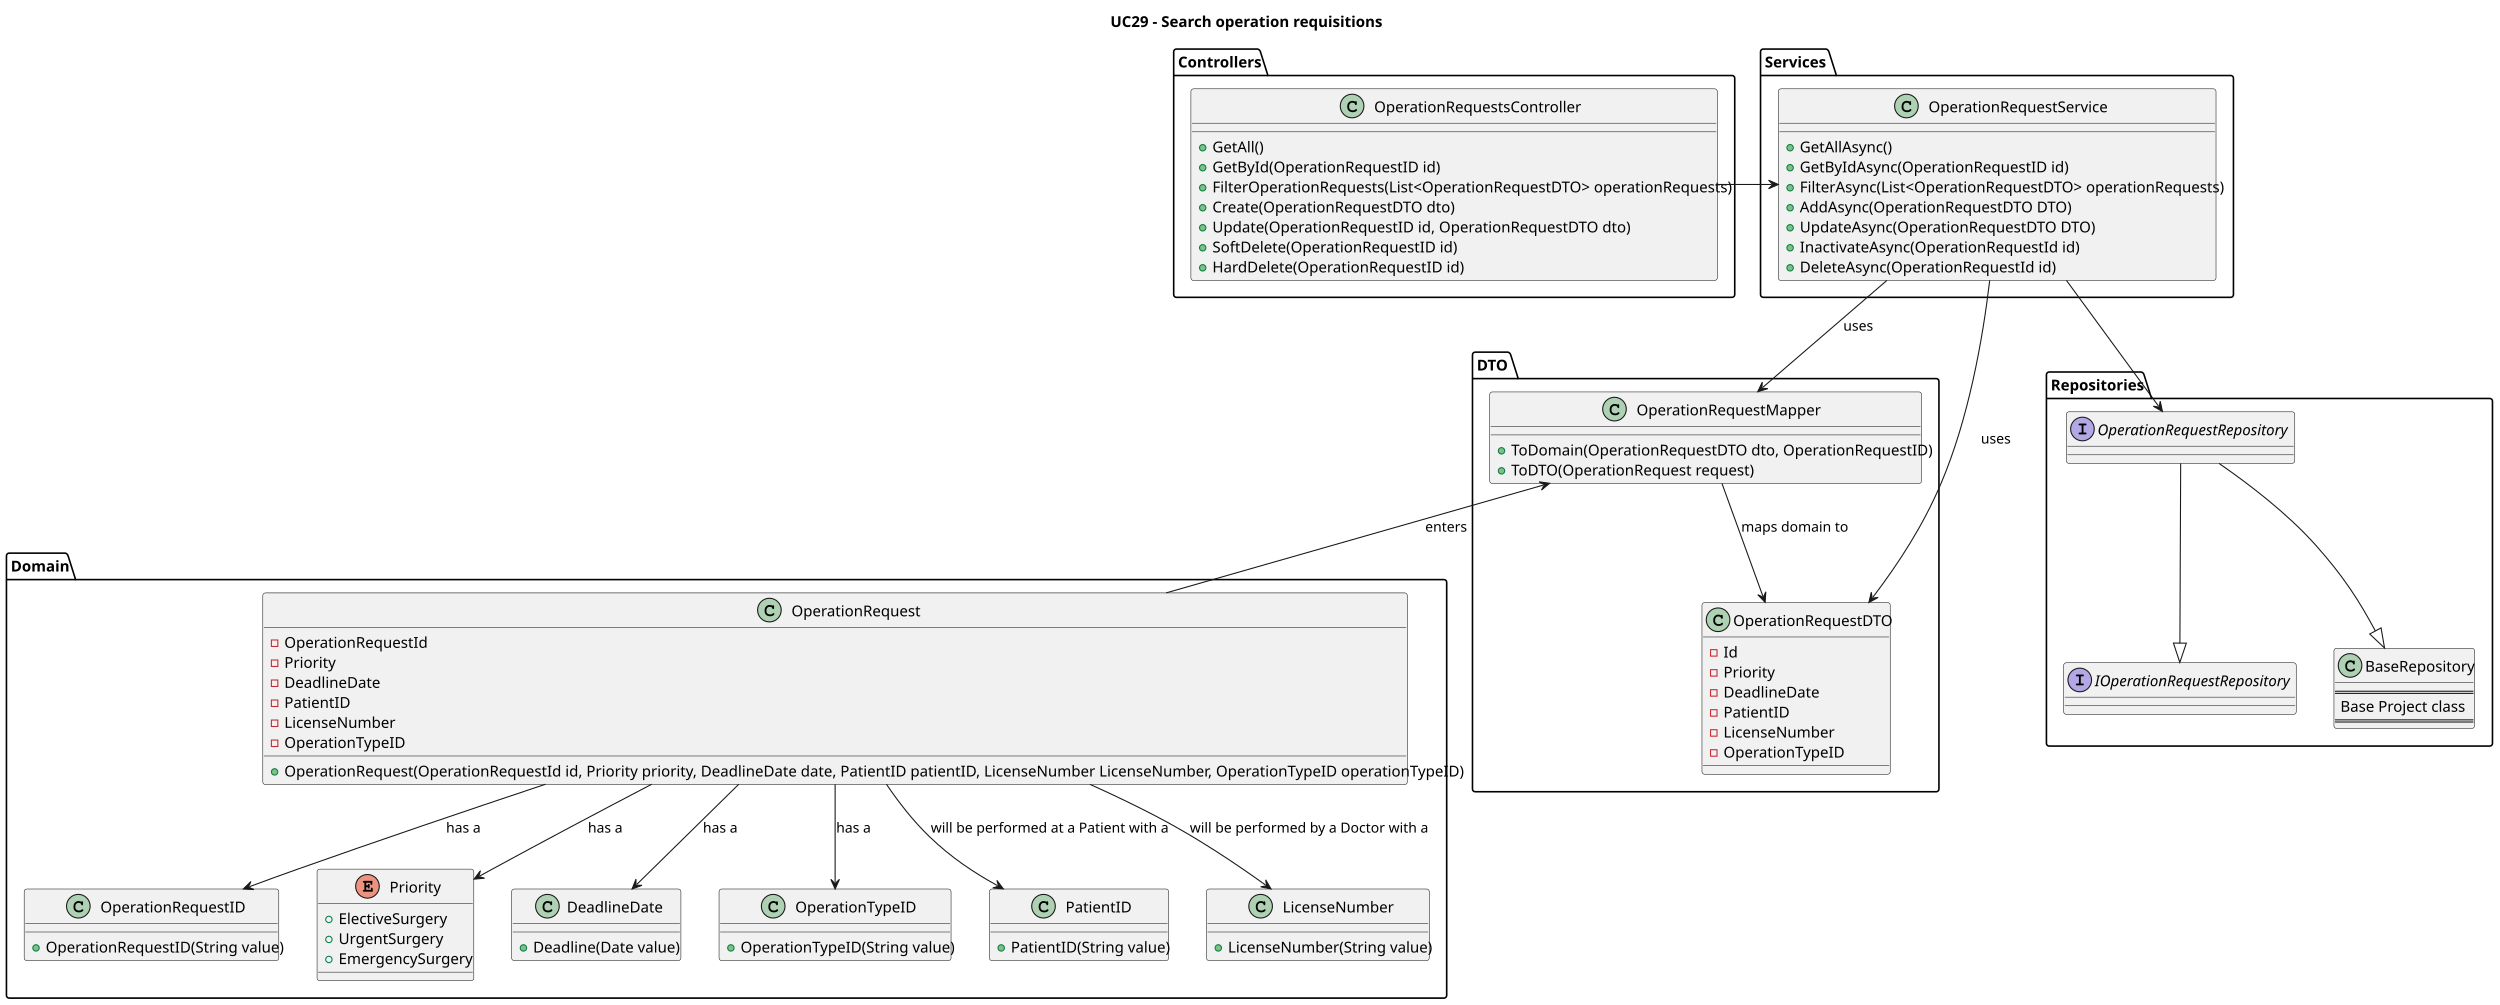
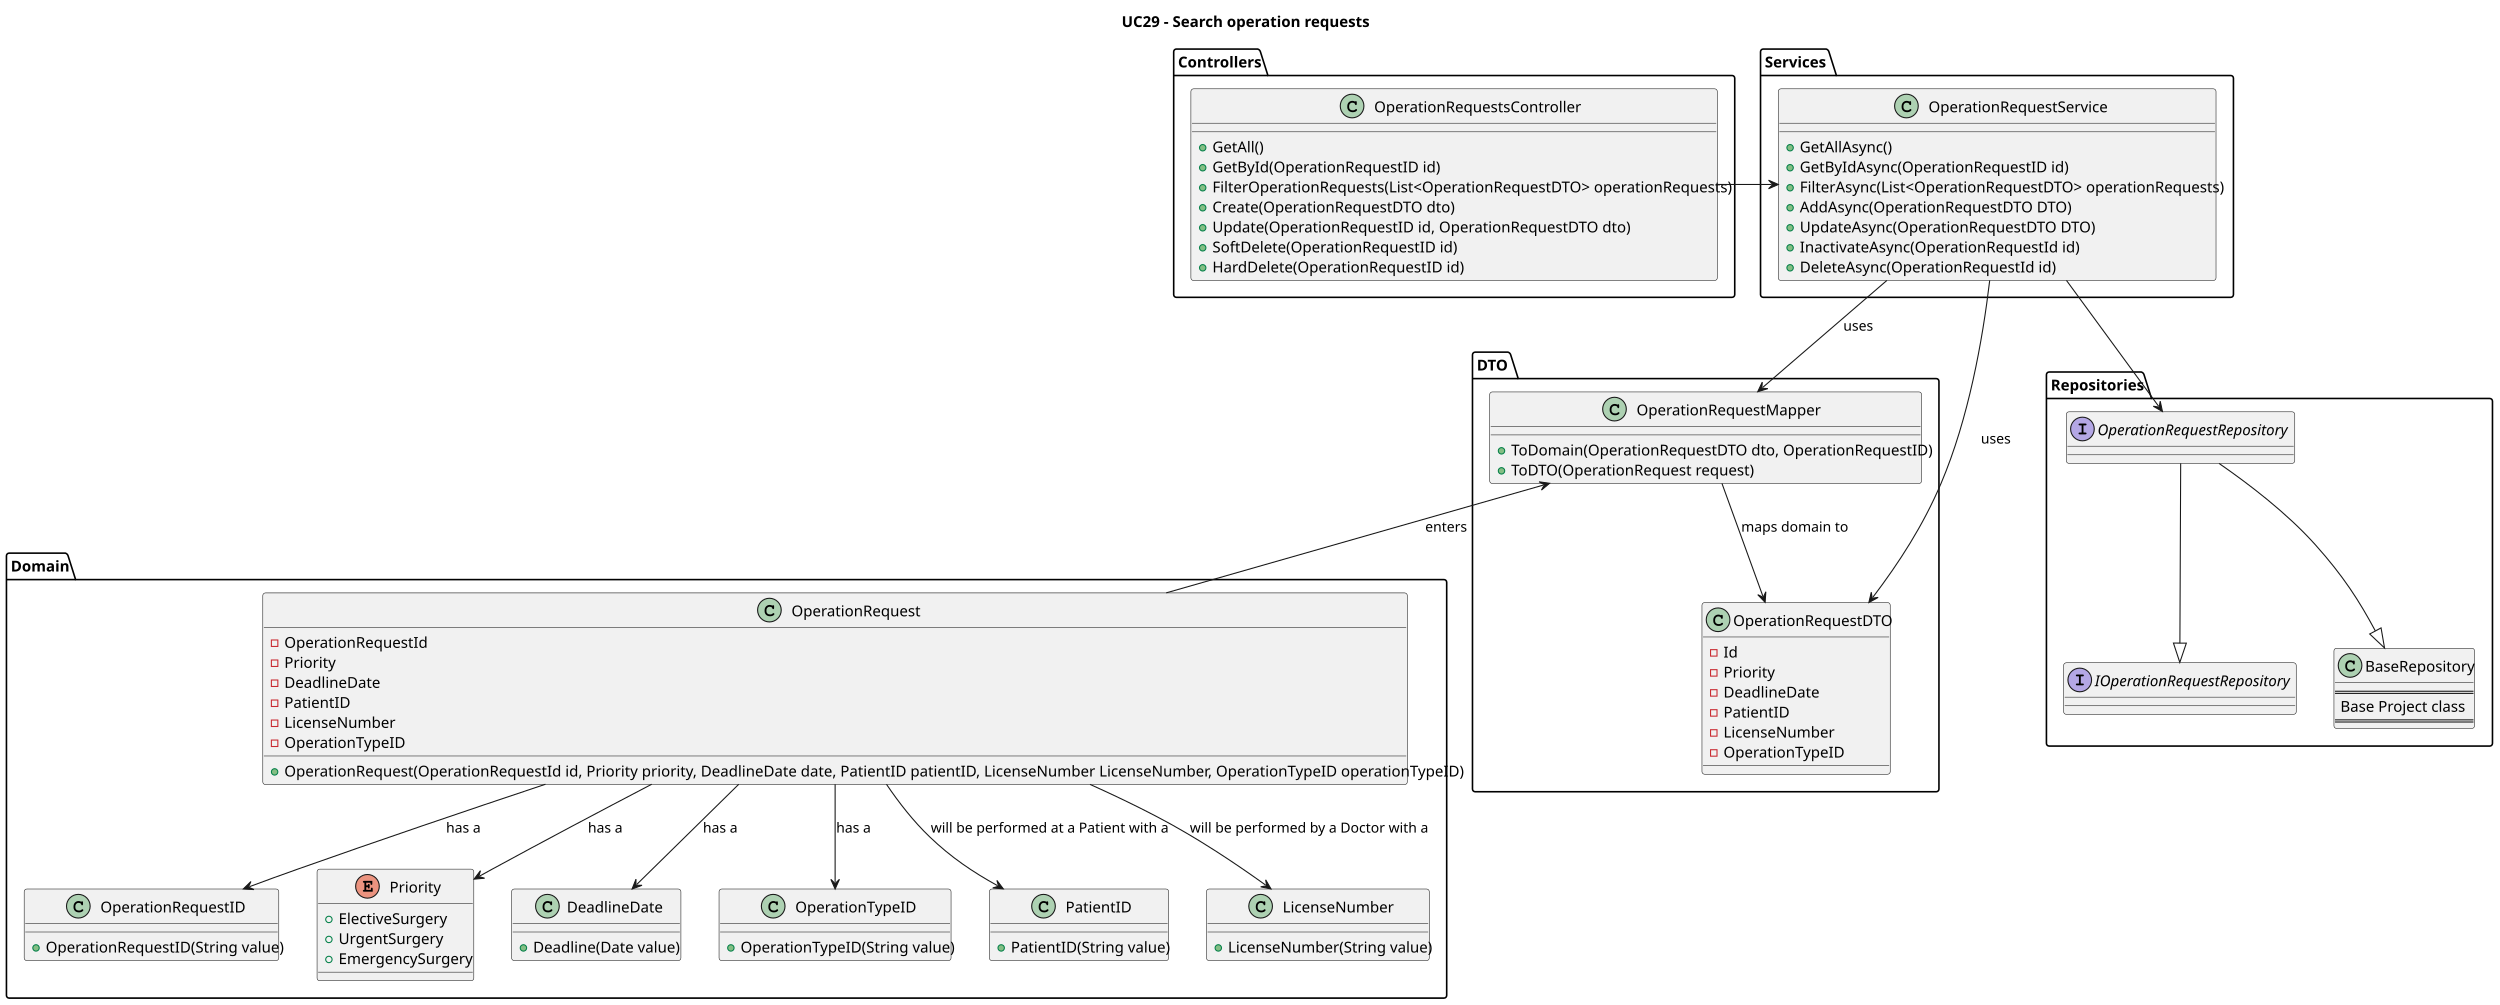
<svg xmlns="http://www.w3.org/2000/svg" contentStyleType="text/css" height="935px" preserveAspectRatio="none" style="width:2326px;height:935px;background:#FFFFFF;" version="1.1" viewBox="0 0 2326 935" width="2326px" zoomAndPan="magnify">
  <defs />
  <g>
-     <text fill="#000000" font-family="sans-serif" font-size="14" font-weight="bold" lengthAdjust="spacing" textLength="245.834" x="1033.083" y="25.107">UC29 - Search operation requisitions</text>
+     <text fill="#000000" font-family="sans-serif" font-size="14" font-weight="bold" lengthAdjust="spacing" textLength="224.848" x="1043.576" y="25.107">UC29 - Search operation requests</text>
    <g id="cluster_Domain">
      <path d="M8.5,514.635 L60.838,514.635 A3.75,3.75 0 0 1 63.338,517.135 L70.338,539.256 L1343.5,539.256 A2.5,2.5 0 0 1 1346,541.756 L1346,926.135 A2.5,2.5 0 0 1 1343.5,928.635 L8.5,928.635 A2.5,2.5 0 0 1 6,926.135 L6,517.135 A2.5,2.5 0 0 1 8.5,514.635 " fill="none" style="stroke:#000000;stroke-width:1.5;" />
      <line style="stroke:#000000;stroke-width:1.5;" x1="6" x2="70.338" y1="539.256" y2="539.256" />
      <text fill="#000000" font-family="sans-serif" font-size="14" font-weight="bold" lengthAdjust="spacing" textLength="51.338" x="10" y="531.742">Domain</text>
    </g>
    <g id="cluster_DTO">
      <path d="M1372.5,327.635 L1403.052,327.635 A3.75,3.75 0 0 1 1405.552,330.135 L1412.552,352.256 L1801.5,352.256 A2.5,2.5 0 0 1 1804,354.756 L1804,734.135 A2.5,2.5 0 0 1 1801.5,736.635 L1372.5,736.635 A2.5,2.5 0 0 1 1370,734.135 L1370,330.135 A2.5,2.5 0 0 1 1372.5,327.635 " fill="none" style="stroke:#000000;stroke-width:1.5;" />
      <line style="stroke:#000000;stroke-width:1.5;" x1="1370" x2="1412.552" y1="352.256" y2="352.256" />
      <text fill="#000000" font-family="sans-serif" font-size="14" font-weight="bold" lengthAdjust="spacing" textLength="29.552" x="1374" y="344.742">DTO</text>
    </g>
    <g id="cluster_Controllers">
      <path d="M1094.5,45.635 L1170.176,45.635 A3.75,3.75 0 0 1 1172.676,48.135 L1179.676,70.256 L1611.5,70.256 A2.5,2.5 0 0 1 1614,72.756 L1614,274.135 A2.5,2.5 0 0 1 1611.5,276.635 L1094.5,276.635 A2.5,2.5 0 0 1 1092,274.135 L1092,48.135 A2.5,2.5 0 0 1 1094.5,45.635 " fill="none" style="stroke:#000000;stroke-width:1.5;" />
      <line style="stroke:#000000;stroke-width:1.5;" x1="1092" x2="1179.676" y1="70.256" y2="70.256" />
      <text fill="#000000" font-family="sans-serif" font-size="14" font-weight="bold" lengthAdjust="spacing" textLength="74.676" x="1096" y="62.742">Controllers</text>
    </g>
    <g id="cluster_Services">
      <path d="M1640.5,45.635 L1699.106,45.635 A3.75,3.75 0 0 1 1701.606,48.135 L1708.606,70.256 L2075.5,70.256 A2.5,2.5 0 0 1 2078,72.756 L2078,274.135 A2.5,2.5 0 0 1 2075.5,276.635 L1640.5,276.635 A2.5,2.5 0 0 1 1638,274.135 L1638,48.135 A2.5,2.5 0 0 1 1640.5,45.635 " fill="none" style="stroke:#000000;stroke-width:1.5;" />
      <line style="stroke:#000000;stroke-width:1.5;" x1="1638" x2="1708.606" y1="70.256" y2="70.256" />
      <text fill="#000000" font-family="sans-serif" font-size="14" font-weight="bold" lengthAdjust="spacing" textLength="57.606" x="1642" y="62.742">Services</text>
    </g>
    <g id="cluster_Repositories">
      <path d="M1906.5,346.135 L1992.3,346.135 A3.75,3.75 0 0 1 1994.8,348.635 L2001.8,370.756 L2316.5,370.756 A2.5,2.5 0 0 1 2319,373.256 L2319,691.635 A2.5,2.5 0 0 1 2316.5,694.135 L1906.5,694.135 A2.5,2.5 0 0 1 1904,691.635 L1904,348.635 A2.5,2.5 0 0 1 1906.5,346.135 " fill="none" style="stroke:#000000;stroke-width:1.5;" />
      <line style="stroke:#000000;stroke-width:1.5;" x1="1904" x2="2001.8" y1="370.756" y2="370.756" />
      <text fill="#000000" font-family="sans-serif" font-size="14" font-weight="bold" lengthAdjust="spacing" textLength="84.8" x="1908" y="363.242">Repositories</text>
    </g>
    <g id="elem_OperationRequest">
      <rect codeLine="6" fill="#F1F1F1" height="178.348" id="OperationRequest" rx="2.5" ry="2.5" style="stroke:#181818;stroke-width:0.5;" width="1064.857" x="244.5" y="551.635" />
      <ellipse cx="715.865" cy="567.635" fill="#ADD1B2" rx="11" ry="11" style="stroke:#181818;stroke-width:1.0;" />
      <path d="M718.631,563.51 Q718.787,563.291 718.975,563.182 Q719.162,563.072 719.381,563.072 Q719.756,563.072 719.99,563.338 Q720.225,563.588 720.225,564.197 L720.225,565.65 Q720.225,566.26 719.99,566.525 Q719.756,566.791 719.381,566.791 Q719.037,566.791 718.834,566.588 Q718.631,566.4 718.521,565.885 Q718.475,565.525 718.287,565.338 Q717.959,564.963 717.35,564.744 Q716.74,564.525 716.115,564.525 Q715.35,564.525 714.709,564.854 Q714.084,565.182 713.584,565.932 Q713.1,566.682 713.1,567.713 L713.1,568.807 Q713.1,570.041 713.99,570.869 Q714.881,571.682 716.475,571.682 Q717.412,571.682 718.068,571.432 Q718.459,571.275 718.881,570.838 Q719.146,570.572 719.287,570.494 Q719.443,570.416 719.646,570.416 Q719.975,570.416 720.225,570.682 Q720.49,570.932 720.49,571.275 Q720.49,571.619 720.146,572.025 Q719.646,572.604 718.85,572.932 Q717.771,573.385 716.475,573.385 Q714.959,573.385 713.756,572.76 Q712.771,572.26 712.084,571.197 Q711.396,570.119 711.396,568.838 L711.396,567.682 Q711.396,566.354 712.006,565.213 Q712.631,564.057 713.725,563.447 Q714.818,562.822 716.053,562.822 Q716.787,562.822 717.428,562.994 Q718.084,563.15 718.631,563.51 Z " fill="#000000" />
      <text fill="#000000" font-family="sans-serif" font-size="14" lengthAdjust="spacing" textLength="113.627" x="736.365" y="573.432">OperationRequest</text>
      <line style="stroke:#181818;stroke-width:0.5;" x1="245.5" x2="1308.357" y1="583.635" y2="583.635" />
      <rect fill="none" height="6" style="stroke:#C82930;stroke-width:1.0;" width="6" x="252.5" y="595.445" />
      <text fill="#000000" font-family="sans-serif" font-size="14" lengthAdjust="spacing" textLength="125.303" x="264.5" y="602.742">OperationRequestId</text>
      <rect fill="none" height="6" style="stroke:#C82930;stroke-width:1.0;" width="6" x="252.5" y="614.066" />
      <text fill="#000000" font-family="sans-serif" font-size="14" lengthAdjust="spacing" textLength="43.559" x="264.5" y="621.363">Priority</text>
      <rect fill="none" height="6" style="stroke:#C82930;stroke-width:1.0;" width="6" x="252.5" y="632.688" />
      <text fill="#000000" font-family="sans-serif" font-size="14" lengthAdjust="spacing" textLength="84.834" x="264.5" y="639.984">DeadlineDate</text>
      <rect fill="none" height="6" style="stroke:#C82930;stroke-width:1.0;" width="6" x="252.5" y="651.309" />
      <text fill="#000000" font-family="sans-serif" font-size="14" lengthAdjust="spacing" textLength="57.586" x="264.5" y="658.606">PatientID</text>
      <rect fill="none" height="6" style="stroke:#C82930;stroke-width:1.0;" width="6" x="252.5" y="669.93" />
      <text fill="#000000" font-family="sans-serif" font-size="14" lengthAdjust="spacing" textLength="98.048" x="264.5" y="677.227">LicenseNumber</text>
      <rect fill="none" height="6" style="stroke:#C82930;stroke-width:1.0;" width="6" x="252.5" y="688.551" />
      <text fill="#000000" font-family="sans-serif" font-size="14" lengthAdjust="spacing" textLength="106.606" x="264.5" y="695.848">OperationTypeID</text>
      <line style="stroke:#181818;stroke-width:0.5;" x1="245.5" x2="1308.357" y1="703.361" y2="703.361" />
      <ellipse cx="255.5" cy="718.172" fill="#84BE84" rx="3" ry="3" style="stroke:#038048;stroke-width:1.0;" />
      <text fill="#000000" font-family="sans-serif" font-size="14" lengthAdjust="spacing" textLength="1038.857" x="264.5" y="722.469">OperationRequest(OperationRequestId id, Priority priority, DeadlineDate date, PatientID patientID, LicenseNumber LicenseNumber, OperationTypeID operationTypeID)</text>
    </g>
    <g id="elem_OperationRequestID">
      <rect codeLine="16" fill="#F1F1F1" height="66.621" id="OperationRequestID" rx="2.5" ry="2.5" style="stroke:#181818;stroke-width:0.5;" width="236.882" x="22.5" y="827.135" />
      <ellipse cx="72.877" cy="843.135" fill="#ADD1B2" rx="11" ry="11" style="stroke:#181818;stroke-width:1.0;" />
      <path d="M75.643,839.01 Q75.799,838.791 75.987,838.682 Q76.174,838.572 76.393,838.572 Q76.768,838.572 77.002,838.838 Q77.237,839.088 77.237,839.697 L77.237,841.15 Q77.237,841.76 77.002,842.025 Q76.768,842.291 76.393,842.291 Q76.049,842.291 75.846,842.088 Q75.643,841.9 75.534,841.385 Q75.487,841.025 75.299,840.838 Q74.971,840.463 74.362,840.244 Q73.752,840.025 73.127,840.025 Q72.362,840.025 71.721,840.354 Q71.096,840.682 70.596,841.432 Q70.112,842.182 70.112,843.213 L70.112,844.307 Q70.112,845.541 71.002,846.369 Q71.893,847.182 73.487,847.182 Q74.424,847.182 75.081,846.932 Q75.471,846.775 75.893,846.338 Q76.159,846.072 76.299,845.994 Q76.456,845.916 76.659,845.916 Q76.987,845.916 77.237,846.182 Q77.502,846.432 77.502,846.775 Q77.502,847.119 77.159,847.525 Q76.659,848.104 75.862,848.432 Q74.784,848.885 73.487,848.885 Q71.971,848.885 70.768,848.26 Q69.784,847.76 69.096,846.697 Q68.409,845.619 68.409,844.338 L68.409,843.182 Q68.409,841.854 69.018,840.713 Q69.643,839.557 70.737,838.947 Q71.831,838.322 73.065,838.322 Q73.799,838.322 74.44,838.494 Q75.096,838.65 75.643,839.01 Z " fill="#000000" />
      <text fill="#000000" font-family="sans-serif" font-size="14" lengthAdjust="spacing" textLength="127.627" x="93.377" y="848.932">OperationRequestID</text>
      <line style="stroke:#181818;stroke-width:0.5;" x1="23.5" x2="258.382" y1="859.135" y2="859.135" />
      <line style="stroke:#181818;stroke-width:0.5;" x1="23.5" x2="258.382" y1="867.135" y2="867.135" />
      <ellipse cx="33.5" cy="881.945" fill="#84BE84" rx="3" ry="3" style="stroke:#038048;stroke-width:1.0;" />
      <text fill="#000000" font-family="sans-serif" font-size="14" lengthAdjust="spacing" textLength="210.882" x="42.5" y="886.242">OperationRequestID(String value)</text>
    </g>
    <g id="elem_Priority">
      <rect codeLine="20" fill="#F1F1F1" height="103.863" id="Priority" rx="2.5" ry="2.5" style="stroke:#181818;stroke-width:0.5;" width="145.827" x="295" y="808.635" />
      <ellipse cx="341.884" cy="824.635" fill="#EB937F" rx="11" ry="11" style="stroke:#181818;stroke-width:1.0;" />
      <path d="M340.744,825.432 L340.744,827.932 L345.072,827.932 L345.072,827.01 Q345.072,826.4 345.306,826.135 Q345.556,825.869 345.931,825.869 Q346.306,825.869 346.541,826.135 Q346.775,826.4 346.775,827.01 L346.775,829.635 L338.775,829.635 Q338.15,829.635 337.884,829.4 Q337.634,829.166 337.634,828.775 Q337.634,828.4 337.9,828.166 Q338.166,827.932 338.775,827.932 L339.041,827.932 L339.041,821.275 L338.775,821.275 Q338.15,821.275 337.884,821.041 Q337.634,820.807 337.634,820.416 Q337.634,820.041 337.884,819.807 Q338.15,819.572 338.775,819.572 L346.4,819.572 L346.4,822.166 Q346.4,822.775 346.166,823.041 Q345.947,823.291 345.556,823.291 Q345.181,823.291 344.947,823.041 Q344.712,822.775 344.712,822.166 L344.712,821.275 L340.744,821.275 L340.744,823.729 L342.228,823.729 Q342.228,823.072 342.353,822.885 Q342.619,822.479 343.087,822.479 Q343.462,822.479 343.697,822.744 Q343.931,822.994 343.931,823.604 L343.931,825.572 Q343.931,826.119 343.806,826.307 Q343.541,826.697 343.087,826.697 Q342.619,826.697 342.353,826.291 Q342.228,826.104 342.228,825.432 L340.744,825.432 Z " fill="#000000" />
      <text fill="#000000" font-family="sans-serif" font-size="14" lengthAdjust="spacing" textLength="43.559" x="362.384" y="830.432">Priority</text>
      <line style="stroke:#181818;stroke-width:0.5;" x1="296" x2="439.827" y1="840.635" y2="840.635" />
      <ellipse cx="306" cy="855.445" fill="none" rx="3" ry="3" style="stroke:#038048;stroke-width:1.0;" />
      <text fill="#000000" font-family="sans-serif" font-size="14" lengthAdjust="spacing" textLength="98.041" x="315" y="859.742">ElectiveSurgery</text>
      <ellipse cx="306" cy="874.066" fill="none" rx="3" ry="3" style="stroke:#038048;stroke-width:1.0;" />
      <text fill="#000000" font-family="sans-serif" font-size="14" lengthAdjust="spacing" textLength="91.041" x="315" y="878.363">UrgentSurgery</text>
      <ellipse cx="306" cy="892.688" fill="none" rx="3" ry="3" style="stroke:#038048;stroke-width:1.0;" />
      <text fill="#000000" font-family="sans-serif" font-size="14" lengthAdjust="spacing" textLength="119.827" x="315" y="896.984">EmergencySurgery</text>
      <line style="stroke:#181818;stroke-width:0.5;" x1="296" x2="439.827" y1="904.498" y2="904.498" />
    </g>
    <g id="elem_DeadlineDate">
      <rect codeLine="26" fill="#F1F1F1" height="66.621" id="DeadlineDate" rx="2.5" ry="2.5" style="stroke:#181818;stroke-width:0.5;" width="157.517" x="476" y="827.135" />
      <ellipse cx="509.307" cy="843.135" fill="#ADD1B2" rx="11" ry="11" style="stroke:#181818;stroke-width:1.0;" />
      <path d="M512.073,839.01 Q512.229,838.791 512.417,838.682 Q512.604,838.572 512.823,838.572 Q513.198,838.572 513.432,838.838 Q513.667,839.088 513.667,839.697 L513.667,841.15 Q513.667,841.76 513.432,842.025 Q513.198,842.291 512.823,842.291 Q512.479,842.291 512.276,842.088 Q512.073,841.9 511.963,841.385 Q511.917,841.025 511.729,840.838 Q511.401,840.463 510.792,840.244 Q510.182,840.025 509.557,840.025 Q508.792,840.025 508.151,840.354 Q507.526,840.682 507.026,841.432 Q506.542,842.182 506.542,843.213 L506.542,844.307 Q506.542,845.541 507.432,846.369 Q508.323,847.182 509.917,847.182 Q510.854,847.182 511.51,846.932 Q511.901,846.775 512.323,846.338 Q512.588,846.072 512.729,845.994 Q512.885,845.916 513.088,845.916 Q513.417,845.916 513.667,846.182 Q513.932,846.432 513.932,846.775 Q513.932,847.119 513.588,847.525 Q513.088,848.104 512.292,848.432 Q511.213,848.885 509.917,848.885 Q508.401,848.885 507.198,848.26 Q506.213,847.76 505.526,846.697 Q504.838,845.619 504.838,844.338 L504.838,843.182 Q504.838,841.854 505.448,840.713 Q506.073,839.557 507.167,838.947 Q508.26,838.322 509.495,838.322 Q510.229,838.322 510.87,838.494 Q511.526,838.65 512.073,839.01 Z " fill="#000000" />
      <text fill="#000000" font-family="sans-serif" font-size="14" lengthAdjust="spacing" textLength="84.834" x="527.375" y="848.932">DeadlineDate</text>
      <line style="stroke:#181818;stroke-width:0.5;" x1="477" x2="632.517" y1="859.135" y2="859.135" />
      <line style="stroke:#181818;stroke-width:0.5;" x1="477" x2="632.517" y1="867.135" y2="867.135" />
      <ellipse cx="487" cy="881.945" fill="#84BE84" rx="3" ry="3" style="stroke:#038048;stroke-width:1.0;" />
      <text fill="#000000" font-family="sans-serif" font-size="14" lengthAdjust="spacing" textLength="131.517" x="496" y="886.242">Deadline(Date value)</text>
    </g>
    <g id="elem_OperationTypeID">
      <rect codeLine="30" fill="#F1F1F1" height="66.621" id="OperationTypeID" rx="2.5" ry="2.5" style="stroke:#181818;stroke-width:0.5;" width="215.861" x="669" y="827.135" />
      <ellipse cx="719.377" cy="843.135" fill="#ADD1B2" rx="11" ry="11" style="stroke:#181818;stroke-width:1.0;" />
      <path d="M722.143,839.01 Q722.299,838.791 722.487,838.682 Q722.674,838.572 722.893,838.572 Q723.268,838.572 723.502,838.838 Q723.737,839.088 723.737,839.697 L723.737,841.15 Q723.737,841.76 723.502,842.025 Q723.268,842.291 722.893,842.291 Q722.549,842.291 722.346,842.088 Q722.143,841.9 722.034,841.385 Q721.987,841.025 721.799,840.838 Q721.471,840.463 720.862,840.244 Q720.252,840.025 719.627,840.025 Q718.862,840.025 718.221,840.354 Q717.596,840.682 717.096,841.432 Q716.612,842.182 716.612,843.213 L716.612,844.307 Q716.612,845.541 717.502,846.369 Q718.393,847.182 719.987,847.182 Q720.924,847.182 721.581,846.932 Q721.971,846.775 722.393,846.338 Q722.659,846.072 722.799,845.994 Q722.956,845.916 723.159,845.916 Q723.487,845.916 723.737,846.182 Q724.002,846.432 724.002,846.775 Q724.002,847.119 723.659,847.525 Q723.159,848.104 722.362,848.432 Q721.284,848.885 719.987,848.885 Q718.471,848.885 717.268,848.26 Q716.284,847.76 715.596,846.697 Q714.909,845.619 714.909,844.338 L714.909,843.182 Q714.909,841.854 715.518,840.713 Q716.143,839.557 717.237,838.947 Q718.331,838.322 719.565,838.322 Q720.299,838.322 720.94,838.494 Q721.596,838.65 722.143,839.01 Z " fill="#000000" />
      <text fill="#000000" font-family="sans-serif" font-size="14" lengthAdjust="spacing" textLength="106.606" x="739.877" y="848.932">OperationTypeID</text>
      <line style="stroke:#181818;stroke-width:0.5;" x1="670" x2="883.861" y1="859.135" y2="859.135" />
      <line style="stroke:#181818;stroke-width:0.5;" x1="670" x2="883.861" y1="867.135" y2="867.135" />
      <ellipse cx="680" cy="881.945" fill="#84BE84" rx="3" ry="3" style="stroke:#038048;stroke-width:1.0;" />
      <text fill="#000000" font-family="sans-serif" font-size="14" lengthAdjust="spacing" textLength="189.861" x="689" y="886.242">OperationTypeID(String value)</text>
    </g>
    <g id="elem_PatientID">
      <rect codeLine="34" fill="#F1F1F1" height="66.621" id="PatientID" rx="2.5" ry="2.5" style="stroke:#181818;stroke-width:0.5;" width="166.841" x="920.5" y="827.135" />
      <ellipse cx="970.877" cy="843.135" fill="#ADD1B2" rx="11" ry="11" style="stroke:#181818;stroke-width:1.0;" />
      <path d="M973.643,839.01 Q973.799,838.791 973.987,838.682 Q974.174,838.572 974.393,838.572 Q974.768,838.572 975.002,838.838 Q975.237,839.088 975.237,839.697 L975.237,841.15 Q975.237,841.76 975.002,842.025 Q974.768,842.291 974.393,842.291 Q974.049,842.291 973.846,842.088 Q973.643,841.9 973.534,841.385 Q973.487,841.025 973.299,840.838 Q972.971,840.463 972.362,840.244 Q971.752,840.025 971.127,840.025 Q970.362,840.025 969.721,840.354 Q969.096,840.682 968.596,841.432 Q968.112,842.182 968.112,843.213 L968.112,844.307 Q968.112,845.541 969.002,846.369 Q969.893,847.182 971.487,847.182 Q972.424,847.182 973.081,846.932 Q973.471,846.775 973.893,846.338 Q974.159,846.072 974.299,845.994 Q974.456,845.916 974.659,845.916 Q974.987,845.916 975.237,846.182 Q975.502,846.432 975.502,846.775 Q975.502,847.119 975.159,847.525 Q974.659,848.104 973.862,848.432 Q972.784,848.885 971.487,848.885 Q969.971,848.885 968.768,848.26 Q967.784,847.76 967.096,846.697 Q966.409,845.619 966.409,844.338 L966.409,843.182 Q966.409,841.854 967.018,840.713 Q967.643,839.557 968.737,838.947 Q969.831,838.322 971.065,838.322 Q971.799,838.322 972.44,838.494 Q973.096,838.65 973.643,839.01 Z " fill="#000000" />
      <text fill="#000000" font-family="sans-serif" font-size="14" lengthAdjust="spacing" textLength="57.586" x="991.377" y="848.932">PatientID</text>
      <line style="stroke:#181818;stroke-width:0.5;" x1="921.5" x2="1086.341" y1="859.135" y2="859.135" />
      <line style="stroke:#181818;stroke-width:0.5;" x1="921.5" x2="1086.341" y1="867.135" y2="867.135" />
      <ellipse cx="931.5" cy="881.945" fill="#84BE84" rx="3" ry="3" style="stroke:#038048;stroke-width:1.0;" />
      <text fill="#000000" font-family="sans-serif" font-size="14" lengthAdjust="spacing" textLength="140.841" x="940.5" y="886.242">PatientID(String value)</text>
    </g>
    <g id="elem_LicenseNumber">
      <rect codeLine="38" fill="#F1F1F1" height="66.621" id="LicenseNumber" rx="2.5" ry="2.5" style="stroke:#181818;stroke-width:0.5;" width="207.303" x="1122.5" y="827.135" />
      <ellipse cx="1172.877" cy="843.135" fill="#ADD1B2" rx="11" ry="11" style="stroke:#181818;stroke-width:1.0;" />
      <path d="M1175.643,839.01 Q1175.799,838.791 1175.987,838.682 Q1176.174,838.572 1176.393,838.572 Q1176.768,838.572 1177.002,838.838 Q1177.237,839.088 1177.237,839.697 L1177.237,841.15 Q1177.237,841.76 1177.002,842.025 Q1176.768,842.291 1176.393,842.291 Q1176.049,842.291 1175.846,842.088 Q1175.643,841.9 1175.534,841.385 Q1175.487,841.025 1175.299,840.838 Q1174.971,840.463 1174.362,840.244 Q1173.752,840.025 1173.127,840.025 Q1172.362,840.025 1171.721,840.354 Q1171.096,840.682 1170.596,841.432 Q1170.112,842.182 1170.112,843.213 L1170.112,844.307 Q1170.112,845.541 1171.002,846.369 Q1171.893,847.182 1173.487,847.182 Q1174.424,847.182 1175.081,846.932 Q1175.471,846.775 1175.893,846.338 Q1176.159,846.072 1176.299,845.994 Q1176.456,845.916 1176.659,845.916 Q1176.987,845.916 1177.237,846.182 Q1177.502,846.432 1177.502,846.775 Q1177.502,847.119 1177.159,847.525 Q1176.659,848.104 1175.862,848.432 Q1174.784,848.885 1173.487,848.885 Q1171.971,848.885 1170.768,848.26 Q1169.784,847.76 1169.096,846.697 Q1168.409,845.619 1168.409,844.338 L1168.409,843.182 Q1168.409,841.854 1169.018,840.713 Q1169.643,839.557 1170.737,838.947 Q1171.831,838.322 1173.065,838.322 Q1173.799,838.322 1174.44,838.494 Q1175.096,838.65 1175.643,839.01 Z " fill="#000000" />
      <text fill="#000000" font-family="sans-serif" font-size="14" lengthAdjust="spacing" textLength="98.048" x="1193.377" y="848.932">LicenseNumber</text>
      <line style="stroke:#181818;stroke-width:0.5;" x1="1123.5" x2="1328.803" y1="859.135" y2="859.135" />
      <line style="stroke:#181818;stroke-width:0.5;" x1="1123.5" x2="1328.803" y1="867.135" y2="867.135" />
      <ellipse cx="1133.5" cy="881.945" fill="#84BE84" rx="3" ry="3" style="stroke:#038048;stroke-width:1.0;" />
      <text fill="#000000" font-family="sans-serif" font-size="14" lengthAdjust="spacing" textLength="181.303" x="1142.5" y="886.242">LicenseNumber(String value)</text>
    </g>
    <g id="elem_OperationRequestDTO">
      <rect codeLine="46" fill="#F1F1F1" height="159.727" id="OperationRequestDTO" rx="2.5" ry="2.5" style="stroke:#181818;stroke-width:0.5;" width="175.179" x="1583.5" y="560.635" />
      <ellipse cx="1598.5" cy="576.635" fill="#ADD1B2" rx="11" ry="11" style="stroke:#181818;stroke-width:1.0;" />
      <path d="M1601.266,572.51 Q1601.422,572.291 1601.609,572.182 Q1601.797,572.072 1602.016,572.072 Q1602.391,572.072 1602.625,572.338 Q1602.859,572.588 1602.859,573.197 L1602.859,574.65 Q1602.859,575.26 1602.625,575.525 Q1602.391,575.791 1602.016,575.791 Q1601.672,575.791 1601.469,575.588 Q1601.266,575.4 1601.156,574.885 Q1601.109,574.525 1600.922,574.338 Q1600.594,573.963 1599.984,573.744 Q1599.375,573.525 1598.75,573.525 Q1597.984,573.525 1597.344,573.854 Q1596.719,574.182 1596.219,574.932 Q1595.734,575.682 1595.734,576.713 L1595.734,577.807 Q1595.734,579.041 1596.625,579.869 Q1597.516,580.682 1599.109,580.682 Q1600.047,580.682 1600.703,580.432 Q1601.094,580.275 1601.516,579.838 Q1601.781,579.572 1601.922,579.494 Q1602.078,579.416 1602.281,579.416 Q1602.609,579.416 1602.859,579.682 Q1603.125,579.932 1603.125,580.275 Q1603.125,580.619 1602.781,581.025 Q1602.281,581.604 1601.484,581.932 Q1600.406,582.385 1599.109,582.385 Q1597.594,582.385 1596.391,581.76 Q1595.406,581.26 1594.719,580.197 Q1594.031,579.119 1594.031,577.838 L1594.031,576.682 Q1594.031,575.354 1594.641,574.213 Q1595.266,573.057 1596.359,572.447 Q1597.453,571.822 1598.688,571.822 Q1599.422,571.822 1600.062,571.994 Q1600.719,572.15 1601.266,572.51 Z " fill="#000000" />
      <text fill="#000000" font-family="sans-serif" font-size="14" lengthAdjust="spacing" textLength="143.179" x="1612.5" y="582.432">OperationRequestDTO</text>
      <line style="stroke:#181818;stroke-width:0.5;" x1="1584.5" x2="1757.679" y1="592.635" y2="592.635" />
      <rect fill="none" height="6" style="stroke:#C82930;stroke-width:1.0;" width="6" x="1591.5" y="604.445" />
      <text fill="#000000" font-family="sans-serif" font-size="14" lengthAdjust="spacing" textLength="11.676" x="1603.5" y="611.742">Id</text>
      <rect fill="none" height="6" style="stroke:#C82930;stroke-width:1.0;" width="6" x="1591.5" y="623.066" />
      <text fill="#000000" font-family="sans-serif" font-size="14" lengthAdjust="spacing" textLength="43.559" x="1603.5" y="630.363">Priority</text>
      <rect fill="none" height="6" style="stroke:#C82930;stroke-width:1.0;" width="6" x="1591.5" y="641.688" />
      <text fill="#000000" font-family="sans-serif" font-size="14" lengthAdjust="spacing" textLength="84.834" x="1603.5" y="648.984">DeadlineDate</text>
      <rect fill="none" height="6" style="stroke:#C82930;stroke-width:1.0;" width="6" x="1591.5" y="660.309" />
      <text fill="#000000" font-family="sans-serif" font-size="14" lengthAdjust="spacing" textLength="57.586" x="1603.5" y="667.606">PatientID</text>
      <rect fill="none" height="6" style="stroke:#C82930;stroke-width:1.0;" width="6" x="1591.5" y="678.93" />
      <text fill="#000000" font-family="sans-serif" font-size="14" lengthAdjust="spacing" textLength="98.048" x="1603.5" y="686.227">LicenseNumber</text>
      <rect fill="none" height="6" style="stroke:#C82930;stroke-width:1.0;" width="6" x="1591.5" y="697.551" />
      <text fill="#000000" font-family="sans-serif" font-size="14" lengthAdjust="spacing" textLength="106.606" x="1603.5" y="704.848">OperationTypeID</text>
      <line style="stroke:#181818;stroke-width:0.5;" x1="1584.5" x2="1757.679" y1="712.361" y2="712.361" />
    </g>
    <g id="elem_OperationRequestMapper">
      <rect codeLine="55" fill="#F1F1F1" height="85.242" id="OperationRequestMapper" rx="2.5" ry="2.5" style="stroke:#181818;stroke-width:0.5;" width="401.84" x="1386" y="364.635" />
      <ellipse cx="1502.122" cy="380.635" fill="#ADD1B2" rx="11" ry="11" style="stroke:#181818;stroke-width:1.0;" />
      <path d="M1504.888,376.51 Q1505.044,376.291 1505.231,376.182 Q1505.419,376.072 1505.638,376.072 Q1506.013,376.072 1506.247,376.338 Q1506.481,376.588 1506.481,377.197 L1506.481,378.65 Q1506.481,379.26 1506.247,379.525 Q1506.013,379.791 1505.638,379.791 Q1505.294,379.791 1505.091,379.588 Q1504.888,379.4 1504.778,378.885 Q1504.731,378.525 1504.544,378.338 Q1504.216,377.963 1503.606,377.744 Q1502.997,377.525 1502.372,377.525 Q1501.606,377.525 1500.966,377.853 Q1500.341,378.182 1499.841,378.932 Q1499.356,379.682 1499.356,380.713 L1499.356,381.807 Q1499.356,383.041 1500.247,383.869 Q1501.138,384.682 1502.731,384.682 Q1503.669,384.682 1504.325,384.432 Q1504.716,384.275 1505.138,383.838 Q1505.403,383.572 1505.544,383.494 Q1505.7,383.416 1505.903,383.416 Q1506.231,383.416 1506.481,383.682 Q1506.747,383.932 1506.747,384.275 Q1506.747,384.619 1506.403,385.025 Q1505.903,385.603 1505.106,385.932 Q1504.028,386.385 1502.731,386.385 Q1501.216,386.385 1500.013,385.76 Q1499.028,385.26 1498.341,384.197 Q1497.653,383.119 1497.653,381.838 L1497.653,380.682 Q1497.653,379.353 1498.263,378.213 Q1498.888,377.057 1499.981,376.447 Q1501.075,375.822 1502.31,375.822 Q1503.044,375.822 1503.685,375.994 Q1504.341,376.15 1504.888,376.51 Z " fill="#000000" />
      <text fill="#000000" font-family="sans-serif" font-size="14" lengthAdjust="spacing" textLength="161.096" x="1522.622" y="386.432">OperationRequestMapper</text>
      <line style="stroke:#181818;stroke-width:0.5;" x1="1387" x2="1786.84" y1="396.635" y2="396.635" />
      <line style="stroke:#181818;stroke-width:0.5;" x1="1387" x2="1786.84" y1="404.635" y2="404.635" />
      <ellipse cx="1397" cy="419.445" fill="#84BE84" rx="3" ry="3" style="stroke:#038048;stroke-width:1.0;" />
      <text fill="#000000" font-family="sans-serif" font-size="14" lengthAdjust="spacing" textLength="375.84" x="1406" y="423.742">ToDomain(OperationRequestDTO dto, OperationRequestID)</text>
      <ellipse cx="1397" cy="438.066" fill="#84BE84" rx="3" ry="3" style="stroke:#038048;stroke-width:1.0;" />
      <text fill="#000000" font-family="sans-serif" font-size="14" lengthAdjust="spacing" textLength="219.427" x="1406" y="442.363">ToDTO(OperationRequest request)</text>
    </g>
    <g id="elem_OperationRequestsController">
      <rect codeLine="63" fill="#F1F1F1" height="178.348" id="OperationRequestsController" rx="2.5" ry="2.5" style="stroke:#181818;stroke-width:0.5;" width="489.791" x="1108" y="82.635" />
      <ellipse cx="1257.987" cy="98.635" fill="#ADD1B2" rx="11" ry="11" style="stroke:#181818;stroke-width:1.0;" />
      <path d="M1260.753,94.51 Q1260.909,94.291 1261.097,94.182 Q1261.284,94.072 1261.503,94.072 Q1261.878,94.072 1262.112,94.338 Q1262.347,94.588 1262.347,95.197 L1262.347,96.65 Q1262.347,97.26 1262.112,97.525 Q1261.878,97.791 1261.503,97.791 Q1261.159,97.791 1260.956,97.588 Q1260.753,97.4 1260.644,96.885 Q1260.597,96.525 1260.409,96.338 Q1260.081,95.963 1259.472,95.744 Q1258.862,95.525 1258.237,95.525 Q1257.472,95.525 1256.831,95.853 Q1256.206,96.182 1255.706,96.932 Q1255.222,97.682 1255.222,98.713 L1255.222,99.807 Q1255.222,101.041 1256.112,101.869 Q1257.003,102.682 1258.597,102.682 Q1259.534,102.682 1260.19,102.432 Q1260.581,102.275 1261.003,101.838 Q1261.269,101.572 1261.409,101.494 Q1261.565,101.416 1261.769,101.416 Q1262.097,101.416 1262.347,101.682 Q1262.612,101.932 1262.612,102.275 Q1262.612,102.619 1262.269,103.025 Q1261.769,103.603 1260.972,103.932 Q1259.894,104.385 1258.597,104.385 Q1257.081,104.385 1255.878,103.76 Q1254.894,103.26 1254.206,102.197 Q1253.519,101.119 1253.519,99.838 L1253.519,98.682 Q1253.519,97.353 1254.128,96.213 Q1254.753,95.057 1255.847,94.447 Q1256.94,93.822 1258.175,93.822 Q1258.909,93.822 1259.55,93.994 Q1260.206,94.15 1260.753,94.51 Z " fill="#000000" />
      <text fill="#000000" font-family="sans-serif" font-size="14" lengthAdjust="spacing" textLength="181.316" x="1278.487" y="104.432">OperationRequestsController</text>
      <line style="stroke:#181818;stroke-width:0.5;" x1="1109" x2="1596.791" y1="114.635" y2="114.635" />
      <line style="stroke:#181818;stroke-width:0.5;" x1="1109" x2="1596.791" y1="122.635" y2="122.635" />
      <ellipse cx="1119" cy="137.445" fill="#84BE84" rx="3" ry="3" style="stroke:#038048;stroke-width:1.0;" />
      <text fill="#000000" font-family="sans-serif" font-size="14" lengthAdjust="spacing" textLength="47.448" x="1128" y="141.742">GetAll()</text>
      <ellipse cx="1119" cy="156.066" fill="#84BE84" rx="3" ry="3" style="stroke:#038048;stroke-width:1.0;" />
      <text fill="#000000" font-family="sans-serif" font-size="14" lengthAdjust="spacing" textLength="202.316" x="1128" y="160.363">GetById(OperationRequestID id)</text>
      <ellipse cx="1119" cy="174.688" fill="#84BE84" rx="3" ry="3" style="stroke:#038048;stroke-width:1.0;" />
      <text fill="#000000" font-family="sans-serif" font-size="14" lengthAdjust="spacing" textLength="463.791" x="1128" y="178.984">FilterOperationRequests(List&lt;OperationRequestDTO&gt; operationRequests)</text>
      <ellipse cx="1119" cy="193.309" fill="#84BE84" rx="3" ry="3" style="stroke:#038048;stroke-width:1.0;" />
      <text fill="#000000" font-family="sans-serif" font-size="14" lengthAdjust="spacing" textLength="217.875" x="1128" y="197.606">Create(OperationRequestDTO dto)</text>
      <ellipse cx="1119" cy="211.93" fill="#84BE84" rx="3" ry="3" style="stroke:#038048;stroke-width:1.0;" />
      <text fill="#000000" font-family="sans-serif" font-size="14" lengthAdjust="spacing" textLength="371.191" x="1128" y="216.227">Update(OperationRequestID id, OperationRequestDTO dto)</text>
      <ellipse cx="1119" cy="230.551" fill="#84BE84" rx="3" ry="3" style="stroke:#038048;stroke-width:1.0;" />
      <text fill="#000000" font-family="sans-serif" font-size="14" lengthAdjust="spacing" textLength="217.109" x="1128" y="234.848">SoftDelete(OperationRequestID id)</text>
      <ellipse cx="1119" cy="249.172" fill="#84BE84" rx="3" ry="3" style="stroke:#038048;stroke-width:1.0;" />
      <text fill="#000000" font-family="sans-serif" font-size="14" lengthAdjust="spacing" textLength="222.551" x="1128" y="253.469">HardDelete(OperationRequestID id)</text>
    </g>
    <g id="elem_OperationRequestService">
      <rect codeLine="76" fill="#F1F1F1" height="178.348" id="OperationRequestService" rx="2.5" ry="2.5" style="stroke:#181818;stroke-width:0.5;" width="407.288" x="1654.5" y="82.635" />
      <ellipse cx="1773.739" cy="98.635" fill="#ADD1B2" rx="11" ry="11" style="stroke:#181818;stroke-width:1.0;" />
      <path d="M1776.505,94.51 Q1776.661,94.291 1776.849,94.182 Q1777.036,94.072 1777.255,94.072 Q1777.63,94.072 1777.864,94.338 Q1778.099,94.588 1778.099,95.197 L1778.099,96.65 Q1778.099,97.26 1777.864,97.525 Q1777.63,97.791 1777.255,97.791 Q1776.911,97.791 1776.708,97.588 Q1776.505,97.4 1776.396,96.885 Q1776.349,96.525 1776.161,96.338 Q1775.833,95.963 1775.224,95.744 Q1774.614,95.525 1773.989,95.525 Q1773.224,95.525 1772.583,95.853 Q1771.958,96.182 1771.458,96.932 Q1770.974,97.682 1770.974,98.713 L1770.974,99.807 Q1770.974,101.041 1771.864,101.869 Q1772.755,102.682 1774.349,102.682 Q1775.286,102.682 1775.942,102.432 Q1776.333,102.275 1776.755,101.838 Q1777.021,101.572 1777.161,101.494 Q1777.317,101.416 1777.521,101.416 Q1777.849,101.416 1778.099,101.682 Q1778.364,101.932 1778.364,102.275 Q1778.364,102.619 1778.021,103.025 Q1777.521,103.603 1776.724,103.932 Q1775.646,104.385 1774.349,104.385 Q1772.833,104.385 1771.63,103.76 Q1770.646,103.26 1769.958,102.197 Q1769.271,101.119 1769.271,99.838 L1769.271,98.682 Q1769.271,97.353 1769.88,96.213 Q1770.505,95.057 1771.599,94.447 Q1772.692,93.822 1773.927,93.822 Q1774.661,93.822 1775.302,93.994 Q1775.958,94.15 1776.505,94.51 Z " fill="#000000" />
      <text fill="#000000" font-family="sans-serif" font-size="14" lengthAdjust="spacing" textLength="160.31" x="1794.239" y="104.432">OperationRequestService</text>
      <line style="stroke:#181818;stroke-width:0.5;" x1="1655.5" x2="2060.788" y1="114.635" y2="114.635" />
      <line style="stroke:#181818;stroke-width:0.5;" x1="1655.5" x2="2060.788" y1="122.635" y2="122.635" />
      <ellipse cx="1665.5" cy="137.445" fill="#84BE84" rx="3" ry="3" style="stroke:#038048;stroke-width:1.0;" />
      <text fill="#000000" font-family="sans-serif" font-size="14" lengthAdjust="spacing" textLength="85.572" x="1674.5" y="141.742">GetAllAsync()</text>
      <ellipse cx="1665.5" cy="156.066" fill="#84BE84" rx="3" ry="3" style="stroke:#038048;stroke-width:1.0;" />
      <text fill="#000000" font-family="sans-serif" font-size="14" lengthAdjust="spacing" textLength="240.44" x="1674.5" y="160.363">GetByIdAsync(OperationRequestID id)</text>
      <ellipse cx="1665.5" cy="174.688" fill="#84BE84" rx="3" ry="3" style="stroke:#038048;stroke-width:1.0;" />
      <text fill="#000000" font-family="sans-serif" font-size="14" lengthAdjust="spacing" textLength="381.288" x="1674.5" y="178.984">FilterAsync(List&lt;OperationRequestDTO&gt; operationRequests)</text>
      <ellipse cx="1665.5" cy="193.309" fill="#84BE84" rx="3" ry="3" style="stroke:#038048;stroke-width:1.0;" />
      <text fill="#000000" font-family="sans-serif" font-size="14" lengthAdjust="spacing" textLength="248.978" x="1674.5" y="197.606">AddAsync(OperationRequestDTO DTO)</text>
      <ellipse cx="1665.5" cy="211.93" fill="#84BE84" rx="3" ry="3" style="stroke:#038048;stroke-width:1.0;" />
      <text fill="#000000" font-family="sans-serif" font-size="14" lengthAdjust="spacing" textLength="269.213" x="1674.5" y="216.227">UpdateAsync(OperationRequestDTO DTO)</text>
      <ellipse cx="1665.5" cy="230.551" fill="#84BE84" rx="3" ry="3" style="stroke:#038048;stroke-width:1.0;" />
      <text fill="#000000" font-family="sans-serif" font-size="14" lengthAdjust="spacing" textLength="247.461" x="1674.5" y="234.848">InactivateAsync(OperationRequestId id)</text>
      <ellipse cx="1665.5" cy="249.172" fill="#84BE84" rx="3" ry="3" style="stroke:#038048;stroke-width:1.0;" />
      <text fill="#000000" font-family="sans-serif" font-size="14" lengthAdjust="spacing" textLength="228.006" x="1674.5" y="253.469">DeleteAsync(OperationRequestId id)</text>
    </g>
    <g id="elem_IOperationRequestRepository">
      <rect codeLine="89" fill="#F1F1F1" height="48" id="IOperationRequestRepository" rx="2.5" ry="2.5" style="stroke:#181818;stroke-width:0.5;" width="216.434" x="1920" y="616.635" />
      <ellipse cx="1935" cy="632.635" fill="#B4A7E5" rx="11" ry="11" style="stroke:#181818;stroke-width:1.0;" />
      <path d="M1935.953,629.275 L1935.953,635.932 L1937.672,635.932 Q1938.281,635.932 1938.547,636.166 Q1938.812,636.4 1938.812,636.791 Q1938.812,637.166 1938.547,637.4 Q1938.281,637.635 1937.672,637.635 L1932.531,637.635 Q1931.922,637.635 1931.656,637.4 Q1931.391,637.166 1931.391,636.775 Q1931.391,636.4 1931.656,636.166 Q1931.922,635.932 1932.531,635.932 L1934.25,635.932 L1934.25,629.275 L1932.531,629.275 Q1931.922,629.275 1931.656,629.041 Q1931.391,628.807 1931.391,628.416 Q1931.391,628.041 1931.656,627.807 Q1931.922,627.572 1932.531,627.572 L1937.672,627.572 Q1938.281,627.572 1938.547,627.807 Q1938.812,628.041 1938.812,628.416 Q1938.812,628.807 1938.547,629.041 Q1938.281,629.275 1937.672,629.275 L1935.953,629.275 Z " fill="#000000" />
      <text fill="#000000" font-family="sans-serif" font-size="14" font-style="italic" lengthAdjust="spacing" textLength="184.434" x="1949" y="638.432">IOperationRequestRepository</text>
      <line style="stroke:#181818;stroke-width:0.5;" x1="1921" x2="2135.434" y1="648.635" y2="648.635" />
      <line style="stroke:#181818;stroke-width:0.5;" x1="1921" x2="2135.434" y1="656.635" y2="656.635" />
    </g>
    <g id="elem_OperationRequestRepository">
      <rect codeLine="92" fill="#F1F1F1" height="48" id="OperationRequestRepository" rx="2.5" ry="2.5" style="stroke:#181818;stroke-width:0.5;" width="212.544" x="1922.5" y="383.135" />
      <ellipse cx="1937.5" cy="399.135" fill="#B4A7E5" rx="11" ry="11" style="stroke:#181818;stroke-width:1.0;" />
      <path d="M1938.453,395.775 L1938.453,402.432 L1940.172,402.432 Q1940.781,402.432 1941.047,402.666 Q1941.312,402.9 1941.312,403.291 Q1941.312,403.666 1941.047,403.9 Q1940.781,404.135 1940.172,404.135 L1935.031,404.135 Q1934.422,404.135 1934.156,403.9 Q1933.891,403.666 1933.891,403.275 Q1933.891,402.9 1934.156,402.666 Q1934.422,402.432 1935.031,402.432 L1936.75,402.432 L1936.75,395.775 L1935.031,395.775 Q1934.422,395.775 1934.156,395.541 Q1933.891,395.307 1933.891,394.916 Q1933.891,394.541 1934.156,394.307 Q1934.422,394.072 1935.031,394.072 L1940.172,394.072 Q1940.781,394.072 1941.047,394.307 Q1941.312,394.541 1941.312,394.916 Q1941.312,395.307 1941.047,395.541 Q1940.781,395.775 1940.172,395.775 L1938.453,395.775 Z " fill="#000000" />
      <text fill="#000000" font-family="sans-serif" font-size="14" font-style="italic" lengthAdjust="spacing" textLength="180.544" x="1951.5" y="404.932">OperationRequestRepository</text>
      <line style="stroke:#181818;stroke-width:0.5;" x1="1923.5" x2="2134.044" y1="415.135" y2="415.135" />
      <line style="stroke:#181818;stroke-width:0.5;" x1="1923.5" x2="2134.044" y1="423.135" y2="423.135" />
    </g>
    <g id="elem_BaseRepository">
      <rect codeLine="95" fill="#F1F1F1" height="74.621" id="BaseRepository" rx="2.5" ry="2.5" style="stroke:#181818;stroke-width:0.5;" width="130.827" x="2171.5" y="603.135" />
      <ellipse cx="2186.5" cy="619.135" fill="#ADD1B2" rx="11" ry="11" style="stroke:#181818;stroke-width:1.0;" />
      <path d="M2189.266,615.01 Q2189.422,614.791 2189.609,614.682 Q2189.797,614.572 2190.016,614.572 Q2190.391,614.572 2190.625,614.838 Q2190.859,615.088 2190.859,615.697 L2190.859,617.15 Q2190.859,617.76 2190.625,618.025 Q2190.391,618.291 2190.016,618.291 Q2189.672,618.291 2189.469,618.088 Q2189.266,617.9 2189.156,617.385 Q2189.109,617.025 2188.922,616.838 Q2188.594,616.463 2187.984,616.244 Q2187.375,616.025 2186.75,616.025 Q2185.984,616.025 2185.344,616.354 Q2184.719,616.682 2184.219,617.432 Q2183.734,618.182 2183.734,619.213 L2183.734,620.307 Q2183.734,621.541 2184.625,622.369 Q2185.516,623.182 2187.109,623.182 Q2188.047,623.182 2188.703,622.932 Q2189.094,622.775 2189.516,622.338 Q2189.781,622.072 2189.922,621.994 Q2190.078,621.916 2190.281,621.916 Q2190.609,621.916 2190.859,622.182 Q2191.125,622.432 2191.125,622.775 Q2191.125,623.119 2190.781,623.525 Q2190.281,624.104 2189.484,624.432 Q2188.406,624.885 2187.109,624.885 Q2185.594,624.885 2184.391,624.26 Q2183.406,623.76 2182.719,622.697 Q2182.031,621.619 2182.031,620.338 L2182.031,619.182 Q2182.031,617.854 2182.641,616.713 Q2183.266,615.557 2184.359,614.947 Q2185.453,614.322 2186.688,614.322 Q2187.422,614.322 2188.062,614.494 Q2188.719,614.65 2189.266,615.01 Z " fill="#000000" />
      <text fill="#000000" font-family="sans-serif" font-size="14" lengthAdjust="spacing" textLength="98.827" x="2200.5" y="624.932">BaseRepository</text>
      <line style="stroke:#181818;stroke-width:0.5;" x1="2172.5" x2="2301.327" y1="635.135" y2="635.135" />
      <line style="stroke:#181818;stroke-width:1.0;" x1="2172.5" x2="2301.327" y1="643.135" y2="643.135" />
      <line style="stroke:#181818;stroke-width:1.0;" x1="2172.5" x2="2301.327" y1="645.135" y2="645.135" />
      <text fill="#000000" font-family="sans-serif" font-size="14" lengthAdjust="spacing" textLength="115.158" x="2177.5" y="662.242">Base Project class</text>
      <line style="stroke:#181818;stroke-width:1.0;" x1="2172.5" x2="2301.327" y1="669.756" y2="669.756" />
      <line style="stroke:#181818;stroke-width:1.0;" x1="2172.5" x2="2301.327" y1="671.756" y2="671.756" />
    </g>
    <g id="link_OperationRequestsController_OperationRequestService">
      <path codeLine="103" d="M1598.1,171.635 C1616.88,171.635 1629.67,171.635 1648.45,171.635 " fill="none" id="OperationRequestsController-to-OperationRequestService" style="stroke:#181818;stroke-width:1.0;" />
      <polygon fill="#181818" points="1654.45,171.635,1645.45,167.635,1649.45,171.635,1645.45,175.635,1654.45,171.635" style="stroke:#181818;stroke-width:1.0;" />
    </g>
    <g id="link_OperationRequestService_OperationRequestMapper">
      <path codeLine="104" d="M1755.55,260.915 C1714.33,296.425 1673.305,331.768 1639.955,360.508 " fill="none" id="OperationRequestService-to-OperationRequestMapper" style="stroke:#181818;stroke-width:1.0;" />
      <polygon fill="#181818" points="1635.41,364.425,1644.839,361.58,1639.198,361.161,1639.617,355.519,1635.41,364.425" style="stroke:#181818;stroke-width:1.0;" />
      <text fill="#000000" font-family="sans-serif" font-size="13" lengthAdjust="spacing" textLength="27.46" x="1715" y="307.663">uses</text>
    </g>
    <g id="link_OperationRequestService_OperationRequestDTO">
      <path codeLine="105" d="M1851.22,260.915 C1844.58,316.765 1831.54,389.515 1806,449.635 C1789.31,488.925 1767.076,523.325 1742.436,555.805 " fill="none" id="OperationRequestService-to-OperationRequestDTO" style="stroke:#181818;stroke-width:1.0;" />
      <polygon fill="#181818" points="1738.81,560.585,1747.436,555.832,1741.832,556.601,1741.063,550.997,1738.81,560.585" style="stroke:#181818;stroke-width:1.0;" />
      <text fill="#000000" font-family="sans-serif" font-size="13" lengthAdjust="spacing" textLength="27.46" x="1843" y="412.663">uses</text>
    </g>
    <g id="link_OperationRequestMapper_OperationRequestDTO">
      <path codeLine="107" d="M1602.11,449.785 C1613.26,480.515 1626.723,517.605 1640.203,554.755 " fill="none" id="OperationRequestMapper-to-OperationRequestDTO" style="stroke:#181818;stroke-width:1.0;" />
      <polygon fill="#181818" points="1642.25,560.395,1642.94,550.57,1640.544,555.695,1635.42,553.299,1642.25,560.395" style="stroke:#181818;stroke-width:1.0;" />
      <text fill="#000000" font-family="sans-serif" font-size="13" lengthAdjust="spacing" textLength="92.492" x="1620" y="494.663">maps domain to</text>
    </g>
    <g id="link_OperationRequestMapper_OperationRequest">
      <path codeLine="108" d="M1435.951,451.303 C1336.821,479.634 1207.54,516.585 1085.07,551.585 " fill="none" id="OperationRequestMapper-backto-OperationRequest" style="stroke:#181818;stroke-width:1.0;" />
      <polygon fill="#181818" points="1441.72,449.655,1431.967,448.282,1436.912,451.029,1434.166,455.974,1441.72,449.655" style="stroke:#181818;stroke-width:1.0;" />
      <text fill="#000000" font-family="sans-serif" font-size="13" lengthAdjust="spacing" textLength="36.131" x="1326" y="494.663">enters</text>
    </g>
    <g id="link_OperationRequest_OperationRequestID">
      <path codeLine="110" d="M507.49,729.655 C432.66,754.635 351.51,782.235 277,808.635 C260.6,814.445 248.784,818.744 232.054,824.964 " fill="none" id="OperationRequest-to-OperationRequestID" style="stroke:#181818;stroke-width:1.0;" />
      <polygon fill="#181818" points="226.43,827.055,236.26,827.668,231.117,825.312,233.472,820.169,226.43,827.055" style="stroke:#181818;stroke-width:1.0;" />
      <text fill="#000000" font-family="sans-serif" font-size="13" lengthAdjust="spacing" textLength="31.802" x="415" y="774.663">has a</text>
    </g>
    <g id="link_OperationRequest_Priority">
      <path codeLine="111" d="M606.34,729.645 C558.2,754.835 505.89,782.535 458,808.635 C452.48,811.645 452.038,811.876 446.318,815.046 " fill="none" id="OperationRequest-to-Priority" style="stroke:#181818;stroke-width:1.0;" />
      <polygon fill="#181818" points="441.07,817.955,450.881,817.091,445.443,815.531,447.003,810.093,441.07,817.955" style="stroke:#181818;stroke-width:1.0;" />
      <text fill="#000000" font-family="sans-serif" font-size="13" lengthAdjust="spacing" textLength="31.802" x="547" y="774.663">has a</text>
    </g>
    <g id="link_OperationRequest_DeadlineDate">
      <path codeLine="112" d="M687.34,729.675 C652.33,764.065 618.642,797.141 592.392,822.912 " fill="none" id="OperationRequest-to-DeadlineDate" style="stroke:#181818;stroke-width:1.0;" />
      <polygon fill="#181818" points="588.11,827.115,597.335,823.664,591.678,823.612,591.73,817.955,588.11,827.115" style="stroke:#181818;stroke-width:1.0;" />
      <text fill="#000000" font-family="sans-serif" font-size="13" lengthAdjust="spacing" textLength="31.802" x="654" y="774.663">has a</text>
    </g>
    <g id="link_OperationRequest_PatientID">
      <path codeLine="113" d="M824.76,729.685 C836.54,747.085 850.1,764.365 865,778.635 C884.87,797.665 904.779,811.132 928.209,824.082 " fill="none" id="OperationRequest-to-PatientID" style="stroke:#181818;stroke-width:1.0;" />
      <polygon fill="#181818" points="933.46,826.985,927.518,819.13,929.084,824.566,923.648,826.132,933.46,826.985" style="stroke:#181818;stroke-width:1.0;" />
      <text fill="#000000" font-family="sans-serif" font-size="13" lengthAdjust="spacing" textLength="205.937" x="866" y="774.663">will be performed at a Patient with a</text>
    </g>
    <g id="link_OperationRequest_LicenseNumber">
      <path codeLine="114" d="M1014.14,729.795 C1035.32,739.295 1056.22,749.285 1076,759.635 C1113.58,779.295 1148.526,802.656 1177.686,823.586 " fill="none" id="OperationRequest-to-LicenseNumber" style="stroke:#181818;stroke-width:1.0;" />
      <polygon fill="#181818" points="1182.56,827.085,1177.581,818.587,1178.498,824.169,1172.916,825.086,1182.56,827.085" style="stroke:#181818;stroke-width:1.0;" />
      <text fill="#000000" font-family="sans-serif" font-size="13" lengthAdjust="spacing" textLength="206.642" x="1107" y="774.663">will be performed by a Doctor with a</text>
    </g>
    <g id="link_OperationRequest_OperationTypeID">
      <path codeLine="115" d="M777,729.675 C777,764.065 777,795.345 777,821.115 " fill="none" id="OperationRequest-to-OperationTypeID" style="stroke:#181818;stroke-width:1.0;" />
      <polygon fill="#181818" points="777,827.115,781,818.115,777,822.115,773,818.115,777,827.115" style="stroke:#181818;stroke-width:1.0;" />
      <text fill="#000000" font-family="sans-serif" font-size="13" lengthAdjust="spacing" textLength="31.802" x="778" y="774.663">has a</text>
    </g>
    <g id="link_OperationRequestService_OperationRequestRepository">
      <path codeLine="117" d="M1922.65,260.915 C1954.8,304.825 1987.605,349.614 2008.395,378.004 " fill="none" id="OperationRequestService-to-OperationRequestRepository" style="stroke:#181818;stroke-width:1.0;" />
      <polygon fill="#181818" points="2011.94,382.845,2009.85,373.22,2008.986,378.811,2003.395,377.947,2011.94,382.845" style="stroke:#181818;stroke-width:1.0;" />
    </g>
    <g id="link_OperationRequestRepository_BaseRepository">
      <path codeLine="119" d="M2064.6,431.185 C2091.22,449.545 2127.45,477.005 2154,506.635 C2180.34,536.025 2194.947,558.94 2210.047,587.03 " fill="none" id="OperationRequestRepository-to-BaseRepository" style="stroke:#181818;stroke-width:1.0;" />
      <polygon fill="none" points="2218.57,602.885,2215.332,584.189,2204.762,589.871,2218.57,602.885" style="stroke:#181818;stroke-width:1.0;" />
    </g>
    <g id="link_OperationRequestRepository_IOperationRequestRepository">
      <path codeLine="120" d="M2028.9,431.175 C2028.71,475.435 2028.367,553.885 2028.177,598.345 " fill="none" id="OperationRequestRepository-to-IOperationRequestRepository" style="stroke:#181818;stroke-width:1.0;" />
      <polygon fill="none" points="2028.1,616.345,2034.177,598.371,2022.177,598.319,2028.1,616.345" style="stroke:#181818;stroke-width:1.0;" />
    </g>
  </g>
</svg>
